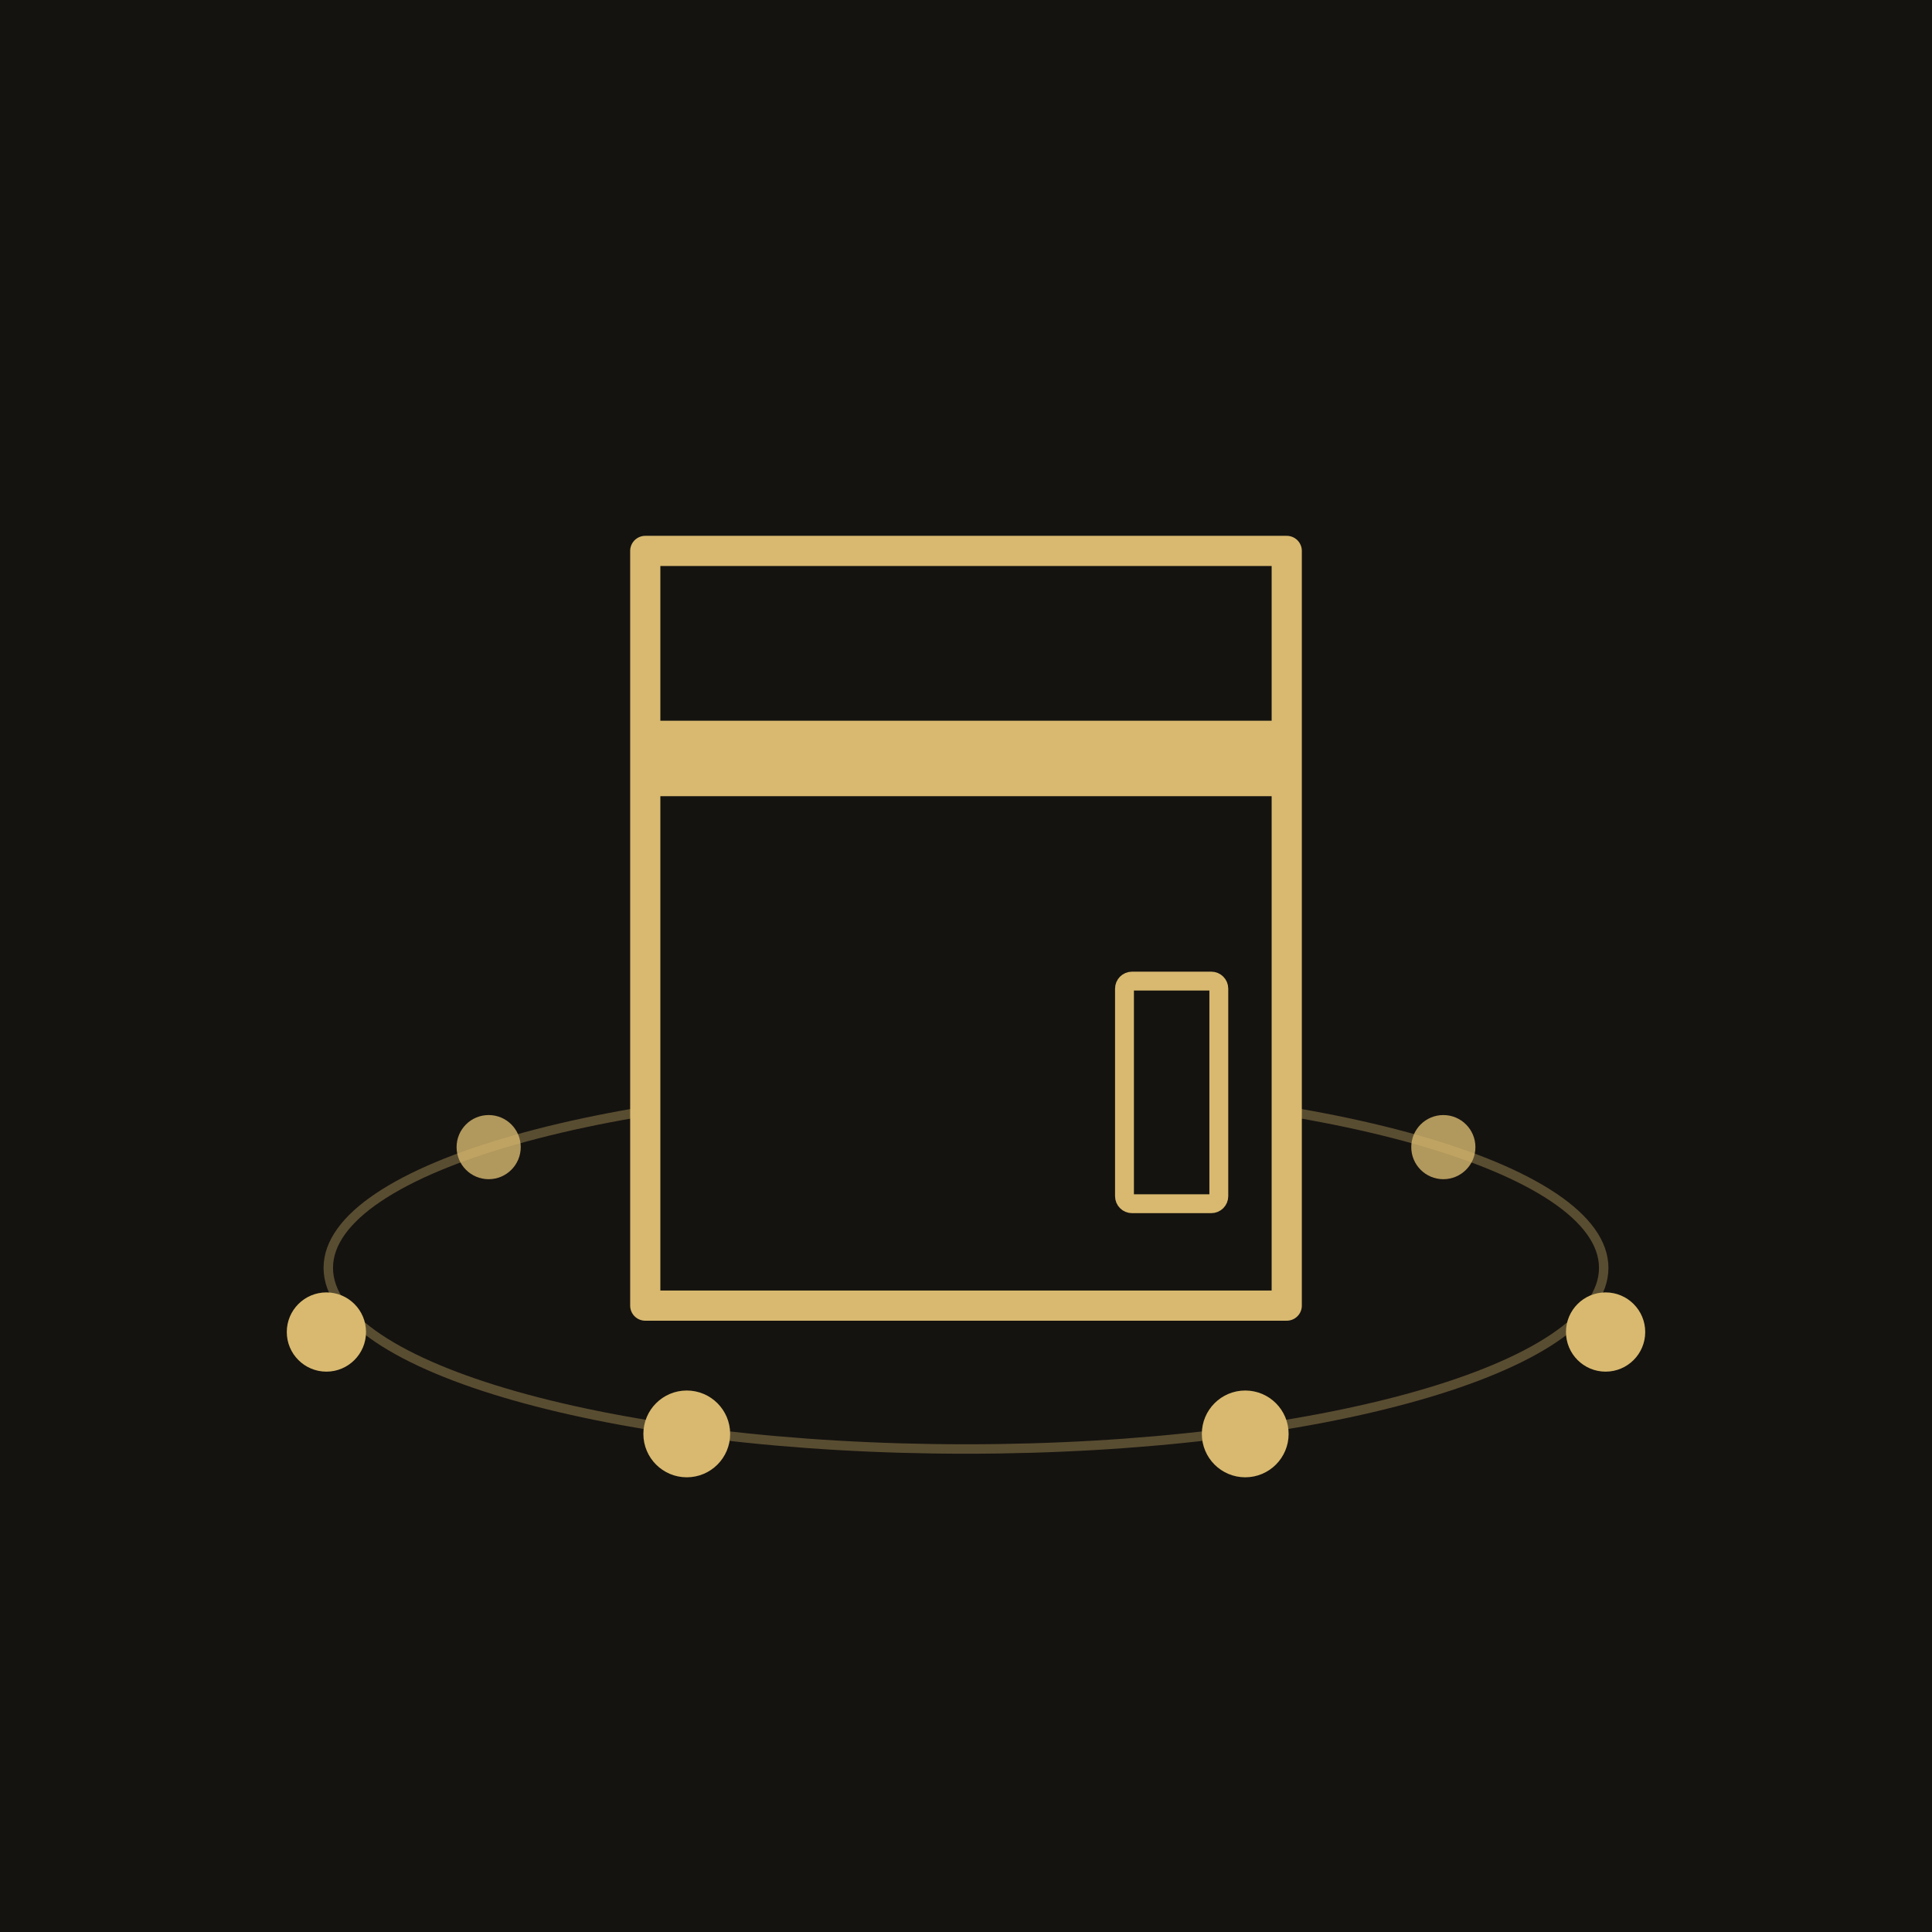
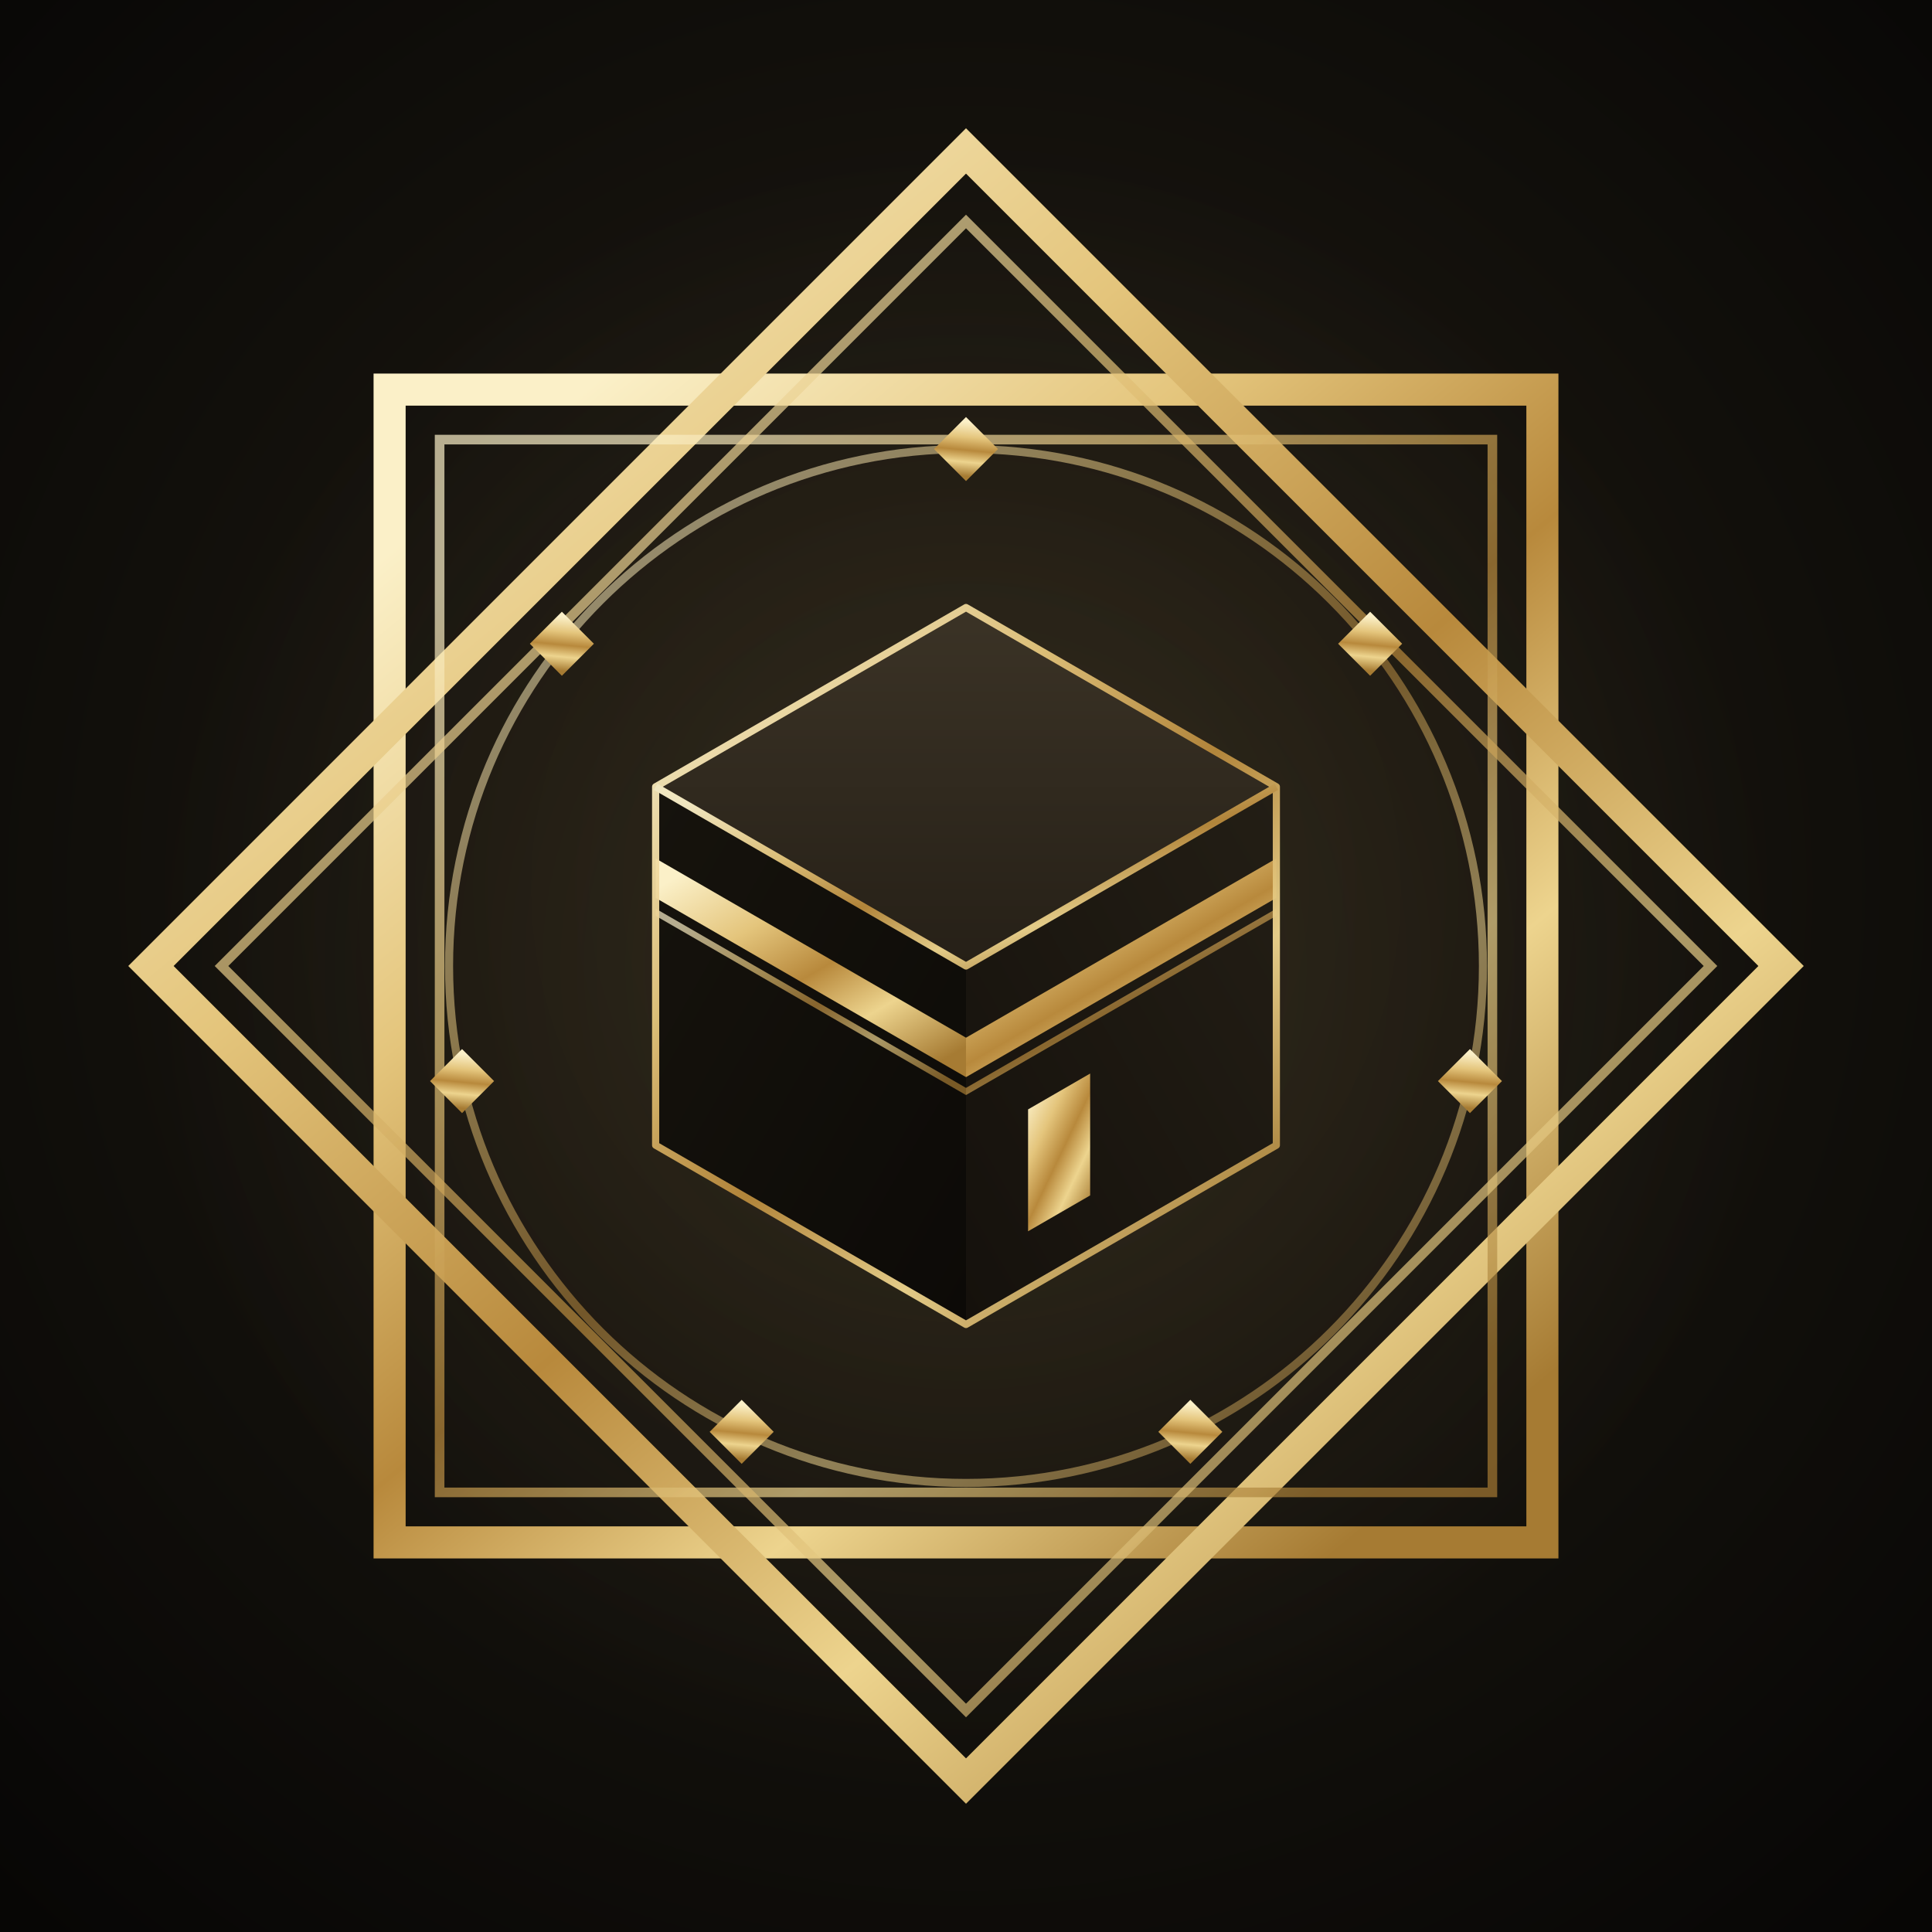
- <svg xmlns="http://www.w3.org/2000/svg" viewBox="0 0 1024 1024">
-   <rect width="1024" height="1024" rx="0" fill="#151310" />
-   <ellipse cx="512" cy="672" rx="338" ry="96" fill="none" stroke="#D8B96F" stroke-opacity="0.35" stroke-width="5" />
-   <circle cx="512" cy="576" r="15" fill="#D8B96F" fill-opacity="0.75" />
-   <circle cx="765" cy="608" r="17" fill="#D8B96F" fill-opacity="0.8" />
-   <circle cx="259" cy="608" r="17" fill="#D8B96F" fill-opacity="0.8" />
-   <rect x="342" y="292" width="340" height="400" fill="#151310" stroke="#D8B96F" stroke-width="16" stroke-linejoin="round" />
-   <rect x="342" y="382" width="340" height="40" fill="#D8B96F" />
-   <rect x="596" y="520" width="50" height="118" rx="4" fill="none" stroke="#D8B96F" stroke-width="10" />
-   <circle cx="851" cy="706" r="21" fill="#D8B96F" />
-   <circle cx="173" cy="706" r="21" fill="#D8B96F" />
-   <circle cx="660" cy="760" r="23" fill="#D8B96F" />
-   <circle cx="364" cy="760" r="23" fill="#D8B96F" />
+ <svg xmlns="http://www.w3.org/2000/svg" viewBox="0 0 1024 1024" width="1024" height="1024">
+   <defs>
+     <linearGradient id="g" x1="0.12" y1="0.04" x2="0.88" y2="0.96">
+       <stop offset="0" stop-color="#FBF0C8" />
+       <stop offset="0.28" stop-color="#E4C57C" />
+       <stop offset="0.52" stop-color="#B8893C" />
+       <stop offset="0.74" stop-color="#EDD48E" />
+       <stop offset="1" stop-color="#A67B33" />
+     </linearGradient>
+     <linearGradient id="top" x1="0" y1="0" x2="0" y2="1">
+       <stop offset="0" stop-color="#3B3326" />
+       <stop offset="1" stop-color="#262017" />
+     </linearGradient>
+     <linearGradient id="left" x1="0" y1="0" x2="1" y2="1">
+       <stop offset="0" stop-color="#16130D" />
+       <stop offset="1" stop-color="#0C0A07" />
+     </linearGradient>
+     <linearGradient id="right" x1="1" y1="0" x2="0" y2="1">
+       <stop offset="0" stop-color="#231E15" />
+       <stop offset="1" stop-color="#15110C" />
+     </linearGradient>
+     <radialGradient id="bg" cx="0.5" cy="0.46" r="0.72">
+       <stop offset="0" stop-color="#241E15" />
+       <stop offset="0.62" stop-color="#110F0B" />
+       <stop offset="1" stop-color="#070605" />
+     </radialGradient>
+     <radialGradient id="glow" cx="0.5" cy="0.5" r="0.42">
+       <stop offset="0" stop-color="#E4C57C" stop-opacity="0.10" />
+       <stop offset="1" stop-color="#E4C57C" stop-opacity="0" />
+     </radialGradient>
+   </defs>
+   <rect width="1024" height="1024" fill="url(#bg)" />
+   <rect width="1024" height="1024" fill="url(#glow)" />
+   <g transform="translate(512 512) scale(1) translate(-512 -512)">
+     <g fill="none" stroke="url(#g)" stroke-linejoin="miter">
+       <polygon points="817.5,817.5 206.5,817.5 206.5,206.5 817.5,206.5" stroke-width="17" />
+       <polygon points="944.0,512.0 512.0,944.0 80.0,512.0 512.0,80.0" stroke-width="17" />
+       <polygon points="791.0,791.0 233.0,791.0 233.0,233.0 791.0,233.0" stroke-width="5.1" opacity="0.7" />
+       <polygon points="906.6,512.0 512.0,906.6 117.4,512.0 512.0,117.4" stroke-width="5.1" opacity="0.7" />
+     </g>
+     <circle cx="512" cy="512" r="274" fill="none" stroke="url(#g)" stroke-width="4.3" opacity="0.55" />
+     <rect x="500.0" y="226.0" width="24" height="24" transform="rotate(45 512.0 238.0)" fill="url(#g)" />
+     <rect x="714.2" y="329.2" width="24" height="24" transform="rotate(45 726.2 341.2)" fill="url(#g)" />
+     <rect x="767.1" y="561.0" width="24" height="24" transform="rotate(45 779.1 573.0)" fill="url(#g)" />
+     <rect x="618.9" y="746.9" width="24" height="24" transform="rotate(45 630.9 758.9)" fill="url(#g)" />
+     <rect x="381.1" y="746.9" width="24" height="24" transform="rotate(45 393.1 758.9)" fill="url(#g)" />
+     <rect x="232.9" y="561.0" width="24" height="24" transform="rotate(45 244.9 573.0)" fill="url(#g)" />
+     <rect x="285.8" y="329.2" width="24" height="24" transform="rotate(45 297.8 341.2)" fill="url(#g)" />
+     <g stroke-linejoin="round">
+       <polygon points="512.0,322.0 676.5,417.0 512.0,512.0 347.5,417.0" fill="url(#top)" />
+       <polygon points="347.5,417.0 512.0,512.0 512.0,702.0 347.5,607.0" fill="url(#left)" />
+       <polygon points="512.0,512.0 676.5,417.0 676.5,607.0 512.0,702.0" fill="url(#right)" />
+       <polygon points="347.5,455.0 512.0,550.0 512.0,570.9 347.5,475.9" fill="url(#g)" />
+       <polygon points="512.0,550.0 676.5,455.0 676.5,475.9 512.0,570.9" fill="url(#g)" />
+       <polygon points="347.5,481.6 512.0,576.6 512.0,580.4 347.5,485.4" fill="url(#g)" opacity="0.7" />
+       <polygon points="512.0,576.6 676.5,481.6 676.5,485.4 512.0,580.4" fill="url(#g)" opacity="0.7" />
+       <polygon points="544.9,588.0 577.8,569.0 577.8,633.6 544.9,652.6" fill="url(#g)" />
+       <g fill="none" stroke="url(#g)" stroke-width="3.8" opacity="0.95">
+         <polygon points="512.0,322.0 676.5,417.0 676.5,607.0 512.0,702.0 347.5,607.0 347.5,417.0" />
+         <polyline points="347.5,417.0 512.0,512.0 676.5,417.0" />
+         <line x1="512.0" y1="512.0" x2="512.0" y2="702.0" />
+       </g>
+     </g>
+   </g>
</svg>
